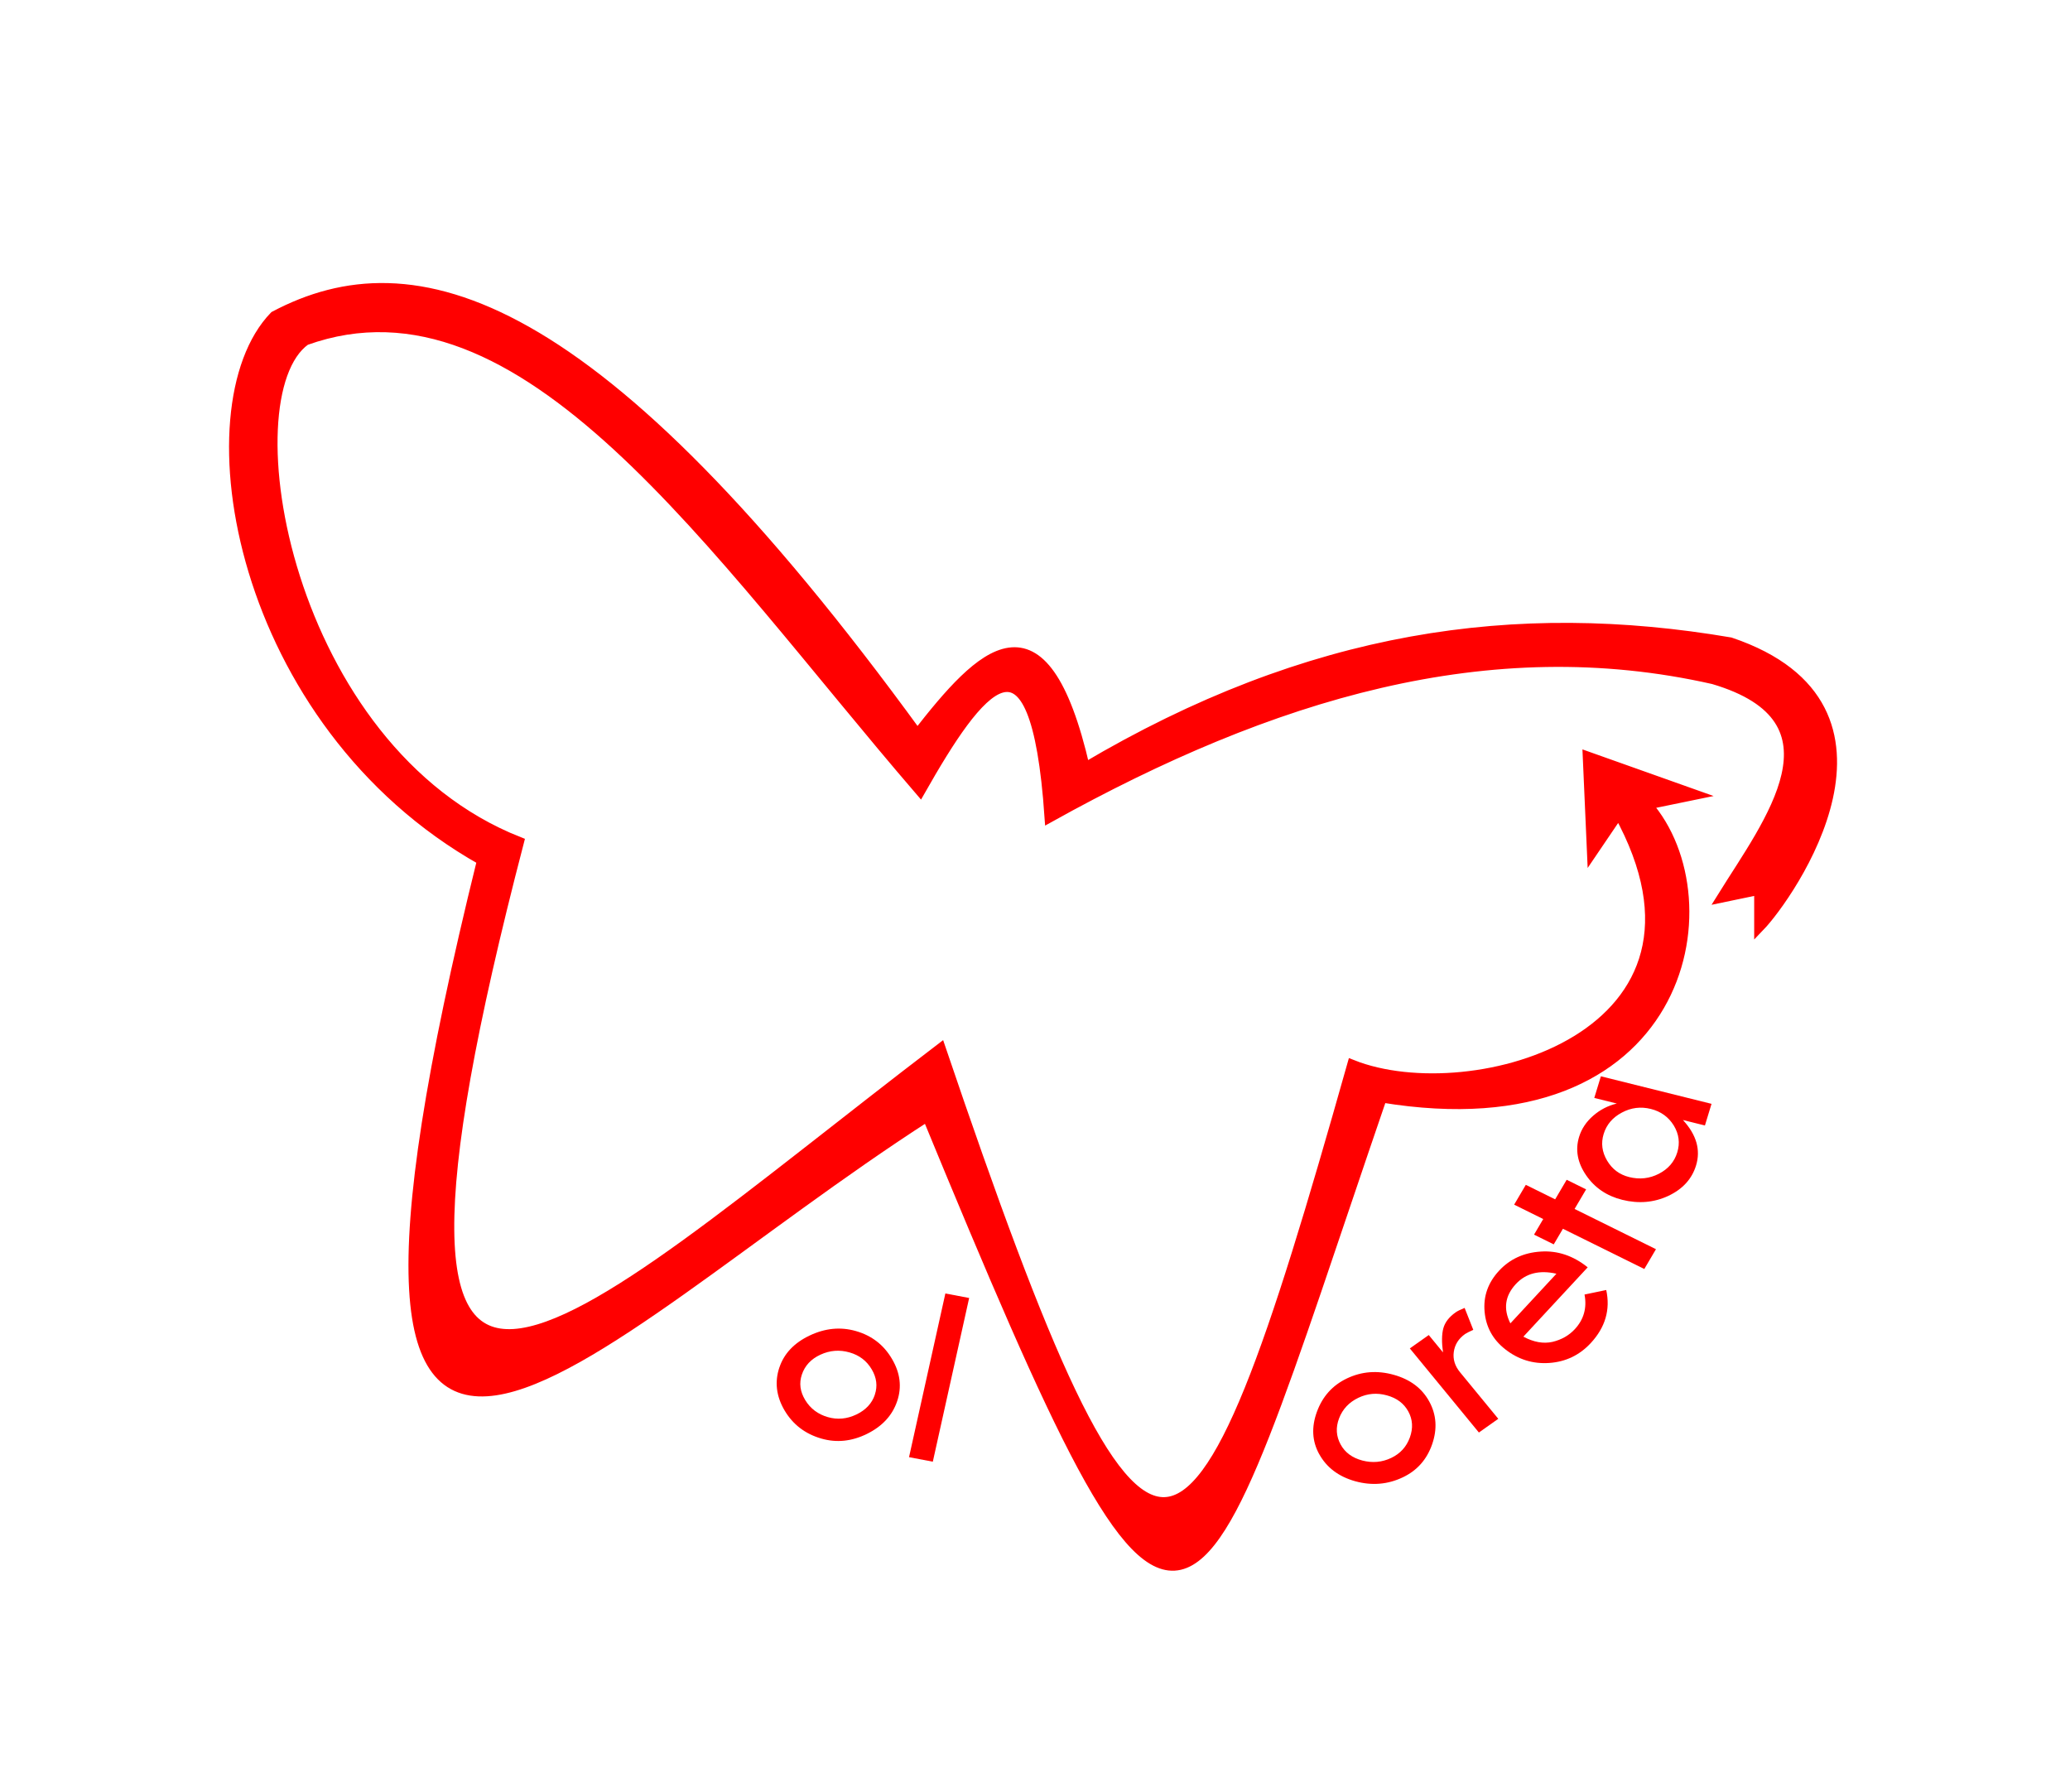
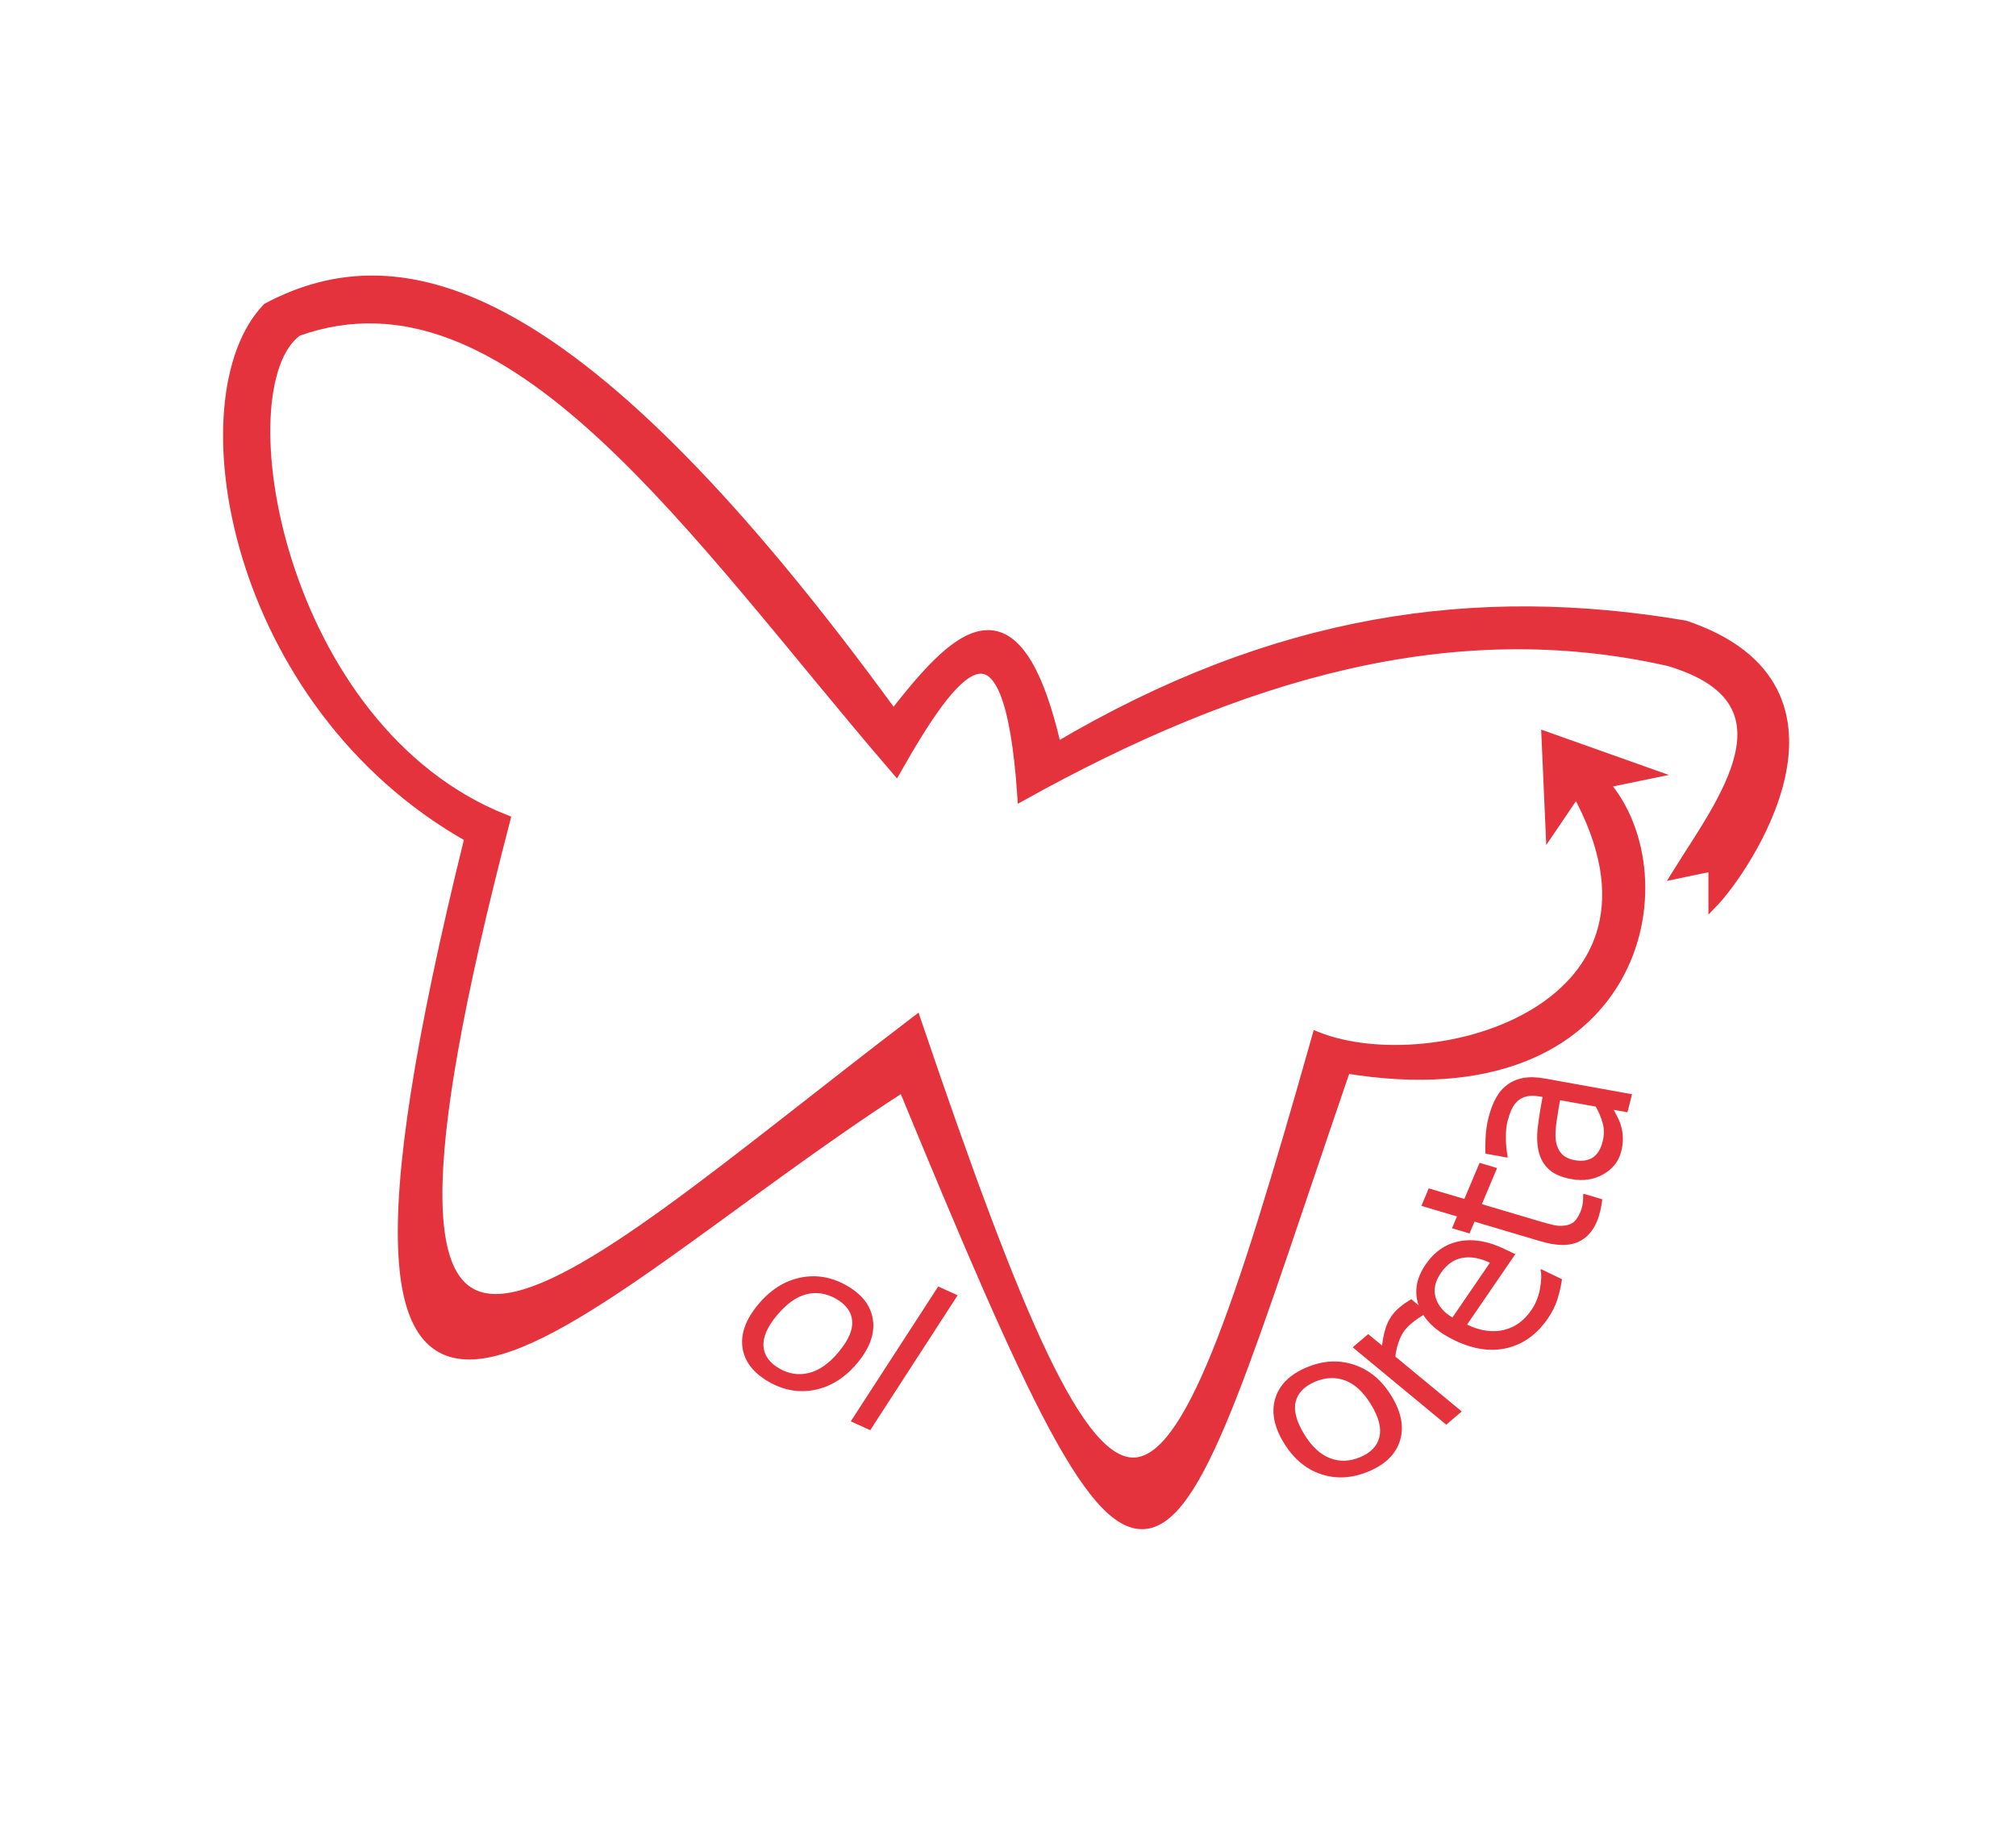
- <svg xmlns="http://www.w3.org/2000/svg" width="52mm" height="45mm" viewBox="0 0 52 45" version="1.1" id="svg5">
+ <svg xmlns="http://www.w3.org/2000/svg" width="52mm" height="47mm" viewBox="0 0 52 47" version="1.1" id="svg5">
  <defs id="defs2" />
-   <g id="layer1">
-     <g aria-label="Volvoreta" transform="matrix(0.5881469,-0.318403,0.3364567,0.5392712,6.922156,22.767)" id="text1053" style="font-size:10.583px;line-height:1.25;display:inline;fill:#ff0000;stroke-width:0.265">
-       <path d="m 22.412,38.738 q 0.047,-0.872 0.77,-1.511 0.728,-0.644 1.621,-0.596 0.919,0.05 1.569,0.757 0.65,0.703 0.602,1.595 -0.048,0.898 -0.761,1.548 -0.708,0.645 -1.59,0.597 -0.944,-0.051 -1.604,-0.764 -0.655,-0.713 -0.606,-1.627 z m 3.695,0.199 q 0.029,-0.542 -0.362,-0.961 -0.391,-0.425 -0.959,-0.455 -0.583,-0.031 -1.028,0.353 -0.44,0.38 -0.47,0.942 -0.029,0.537 0.372,0.962 0.407,0.426 0.979,0.456 0.557,0.03 0.998,-0.36 0.44,-0.39 0.47,-0.937 z" style="font-family:'Tw Cen MT';-inkscape-font-specification:'Tw Cen MT'" id="path1393" />
-       <path d="m 28.282,36.663 0.109,0.872 v 0 q 0.232,-0.56 0.485,-0.826 0.258,-0.272 0.714,-0.329 0.128,-0.016 0.377,0.015 l -0.16,0.926 q -0.263,-0.019 -0.345,-0.009 -0.451,0.057 -0.719,0.413 -0.263,0.351 -0.204,0.822 l 0.294,2.343 -0.892,0.112 -0.53,-4.23 z" style="font-family:'Tw Cen MT';-inkscape-font-specification:'Tw Cen MT'" id="path1395" />
-       <path d="m 34.704,37.302 -3.434,1.201 q 0.329,0.58 0.825,0.73 0.499,0.143 0.967,-0.021 0.722,-0.253 1,-1.023 l 0.783,0.252 q -0.382,1.146 -1.552,1.556 -0.898,0.314 -1.717,-0.089 -0.82,-0.403 -1.139,-1.315 -0.299,-0.854 0.093,-1.691 0.394,-0.844 1.277,-1.153 0.868,-0.304 1.711,0.118 0.841,0.417 1.187,1.435 z m -3.583,0.493 2.458,-0.86 q -0.7,-0.686 -1.5,-0.406 -0.873,0.305 -0.959,1.266 z" style="font-family:'Tw Cen MT';-inkscape-font-specification:'Tw Cen MT'" id="path1397" />
-       <path d="m 33.605,33.733 0.767,-0.47 0.648,1.058 0.758,-0.464 0.429,0.701 -0.758,0.464 1.797,2.935 -0.767,0.47 -1.797,-2.935 -0.604,0.37 -0.435,-0.71 0.604,-0.37 z" style="font-family:'Tw Cen MT';-inkscape-font-specification:'Tw Cen MT'" id="path1399" />
-       <path d="m 38.289,31.528 0.642,-0.629 2.984,3.045 -0.642,0.629 -0.593,-0.605 q 0.208,1.15 -0.486,1.829 -0.602,0.59 -1.493,0.537 -0.887,-0.057 -1.549,-0.732 -0.626,-0.639 -0.664,-1.534 -0.038,-0.903 0.541,-1.471 0.358,-0.351 0.871,-0.47 0.513,-0.119 0.997,0.021 z m 1.586,1.449 q -0.409,-0.417 -0.997,-0.419 -0.592,-0.006 -1.009,0.403 -0.406,0.398 -0.419,0.99 -0.013,0.592 0.377,0.99 0.423,0.432 1.015,0.445 0.592,0.013 1.013,-0.399 0.417,-0.409 0.423,-1.001 0.002,-0.596 -0.403,-1.009 z" style="font-family:'Tw Cen MT';-inkscape-font-specification:'Tw Cen MT'" id="path1401" />
-       <path d="m 17.474,35.68 q 0.203,-0.617 0.872,-0.944 0.675,-0.33 1.341,-0.133 0.686,0.202 1.042,0.828 0.358,0.622 0.15,1.254 -0.209,0.635 -0.873,0.972 -0.659,0.334 -1.318,0.14 -0.705,-0.208 -1.068,-0.84 -0.359,-0.631 -0.147,-1.277 z m 2.758,0.814 q 0.126,-0.383 -0.09,-0.755 -0.215,-0.376 -0.638,-0.501 -0.435,-0.129 -0.846,0.067 -0.406,0.193 -0.536,0.591 -0.125,0.38 0.098,0.758 0.226,0.379 0.654,0.505 0.416,0.123 0.824,-0.077 0.408,-0.2 0.535,-0.587 z" style="font-size:10.583px;line-height:1.25;font-family:'Tw Cen MT';-inkscape-font-specification:'Tw Cen MT';display:inline;fill:#ff0000;stroke-width:0.201" id="path1387" transform="matrix(1.10387,0.6517605,-0.6704726,1.172027,11.5411,-27.65978)" />
-       <path d="m 22.273,33.486 0.688,0.134 -1.051,4.863 -0.688,-0.134 z" style="font-size:10.583px;line-height:1.25;font-family:'Tw Cen MT';-inkscape-font-specification:'Tw Cen MT';display:inline;fill:#ff0000;stroke-width:0.201" id="path1389" transform="matrix(1.10387,0.6517605,-0.6704726,1.172027,11.5411,-27.65978)" />
+   <g id="layer2">
+     <path style="display:inline;fill:#E4333C;fill-opacity:1;stroke:#E4333C;stroke-width:0.265px;stroke-linecap:butt;stroke-linejoin:miter;stroke-opacity:1" d="m 44.199,22.341 -0.928,0.193 c 1.153,-1.856 3.219,-4.465 -0.228,-5.481 -5.646,-1.279 -11.115,0.381 -16.671,3.467 -0.359,-5.22 -1.8,-3.227 -3.257,-0.665 -5.2,-6.044 -9.946,-13.288 -15.445,-11.313 -1.982,1.417 -0.502,10.295 5.359,12.608 -4.884,18.746 1.032,12.494 10.597,5.193 5.268,15.525 6.303,14.723 10.347,0.411 3.009,1.192 9.797,-0.724 6.69,-6.339 l -0.665,0.981 -0.105,-2.382 2.662,0.946 -1.191,0.245 c 2.136,2.417 0.928,8.609 -6.654,7.355 C 29.731,42.075 29.96,44.195 23.297,28.031 14.52,33.677 6.854,42.889 12.117,21.605 5.976,18.149 4.679,10.242 6.899,7.946 10.372,6.105 14.933,7.306 23.045,18.453 c 1.595,-2.043 3.158,-3.714 4.203,0.841 5.647,-3.346 10.835,-4.067 16.216,-3.152 4.821,1.627 1.465,6.368 0.735,7.127 z" id="path870" />
+     <g aria-label=" ol     oreta" transform="matrix(0.8804057,0,0,0.7390061,4.129889,9.014607)" id="text1094" style="font-size:7.408px;line-height:0;font-family:Verdana;-inkscape-font-specification:Verdana;display:inline;stroke-width:0.265">
+       <path d="m 20.432,35.379 q -0.537,0.772 -1.244,0.944 -0.707,0.172 -1.371,-0.291 -0.67,-0.466 -0.756,-1.188 -0.082,-0.72 0.455,-1.492 0.537,-0.772 1.241,-0.946 0.709,-0.174 1.379,0.292 0.665,0.462 0.748,1.187 0.085,0.722 -0.452,1.494 z m -0.549,-0.382 q 0.427,-0.614 0.393,-1.078 -0.032,-0.467 -0.459,-0.764 -0.433,-0.301 -0.882,-0.168 -0.444,0.132 -0.871,0.746 -0.413,0.594 -0.387,1.069 0.028,0.473 0.458,0.772 0.424,0.295 0.875,0.16 0.456,-0.136 0.873,-0.736 z" style="font-size:7.056px;line-height:1.25;fill:#E4333C" id="path1430" />
+       <path d="m 20.804,37.733 -0.569,-0.309 2.561,-4.709 0.569,0.309 z" style="font-size:7.056px;line-height:1.25;fill:#E4333C" id="path1432" />
+       <path d="m 36.085,36.557 q 0.424,0.839 0.239,1.543 -0.185,0.703 -0.908,1.068 -0.729,0.368 -1.405,0.1 -0.673,-0.27 -1.097,-1.109 -0.424,-0.839 -0.242,-1.541 0.183,-0.706 0.912,-1.075 0.723,-0.365 1.4,-0.094 0.676,0.268 1.1,1.108 z m -0.597,0.301 q -0.337,-0.667 -0.762,-0.858 -0.426,-0.194 -0.89,0.041 -0.47,0.238 -0.567,0.696 -0.095,0.453 0.242,1.121 0.326,0.646 0.757,0.849 0.429,0.2 0.897,-0.036 0.461,-0.233 0.556,-0.694 0.097,-0.466 -0.233,-1.118 z" style="font-size:7.056px;line-height:1.25;fill:#E4333C" id="path1434" />
+       <path d="m 37.127,33.625 -0.024,0.025 q -0.126,0.079 -0.233,0.167 -0.107,0.084 -0.237,0.216 -0.21,0.214 -0.31,0.507 -0.103,0.291 -0.134,0.622 l 1.946,1.917 -0.455,0.461 -2.741,-2.701 0.455,-0.461 0.405,0.399 q 0.05,-0.492 0.165,-0.791 0.115,-0.303 0.33,-0.521 0.118,-0.12 0.179,-0.167 0.058,-0.049 0.182,-0.14 z" style="font-size:7.056px;line-height:1.25;fill:#E4333C" id="path1436" />
+       <path d="m 39.704,31.588 -1.414,2.458 q 0.308,0.177 0.591,0.217 0.28,0.038 0.519,-0.039 0.233,-0.073 0.426,-0.244 0.195,-0.174 0.343,-0.431 0.196,-0.34 0.259,-0.761 0.062,-0.425 0.015,-0.647 l 0.017,-0.03 0.612,0.352 q -0.044,0.352 -0.133,0.694 -0.089,0.342 -0.277,0.668 -0.477,0.83 -1.193,1.038 -0.719,0.207 -1.546,-0.269 -0.818,-0.471 -1.043,-1.192 -0.223,-0.724 0.196,-1.453 0.388,-0.675 0.992,-0.813 0.605,-0.141 1.331,0.277 z m -0.744,0.299 q -0.444,-0.251 -0.813,-0.169 -0.367,0.079 -0.625,0.527 -0.259,0.451 -0.148,0.873 0.113,0.419 0.487,0.681 z" style="font-size:7.056px;line-height:1.25;fill:#E4333C" id="path1438" />
+       <path d="m 42.252,29.672 q -0.015,0.188 -0.059,0.403 -0.042,0.212 -0.098,0.371 -0.197,0.555 -0.598,0.739 -0.401,0.183 -1.06,-0.05 l -1.929,-0.683 -0.146,0.412 -0.513,-0.182 0.146,-0.412 -1.043,-0.369 0.216,-0.611 1.043,0.369 0.446,-1.26 0.513,0.182 -0.446,1.26 1.653,0.585 q 0.286,0.101 0.453,0.146 0.164,0.043 0.331,0.015 0.155,-0.025 0.261,-0.127 0.103,-0.106 0.194,-0.363 0.053,-0.149 0.068,-0.327 0.012,-0.178 0.008,-0.26 l 0.011,-0.032 z" style="font-size:7.056px;line-height:1.25;fill:#E4333C" id="path1440" />
+       <path d="m 43.124,26.004 -0.135,0.63 -0.401,-0.086 q 0.039,0.096 0.113,0.264 0.071,0.163 0.103,0.311 0.044,0.175 0.05,0.391 0.01,0.217 -0.049,0.493 -0.109,0.509 -0.521,0.79 -0.413,0.282 -0.935,0.17 -0.428,-0.091 -0.652,-0.33 -0.227,-0.242 -0.305,-0.615 -0.078,-0.376 -0.029,-0.869 0.049,-0.493 0.14,-1.052 l -0.098,-0.021 q -0.216,-0.046 -0.374,0.001 -0.157,0.044 -0.268,0.168 -0.106,0.118 -0.174,0.301 -0.067,0.183 -0.111,0.388 -0.053,0.249 -0.051,0.57 -0.002,0.32 0.053,0.674 l -0.007,0.034 -0.643,-0.138 q -0.011,-0.196 0.003,-0.559 0.014,-0.363 0.087,-0.704 0.085,-0.398 0.215,-0.676 0.127,-0.283 0.332,-0.465 0.2,-0.179 0.47,-0.238 0.27,-0.059 0.634,0.019 z m -1.061,0.432 -1.048,-0.224 q -0.045,0.293 -0.096,0.695 -0.05,0.398 -0.035,0.641 0.019,0.289 0.148,0.493 0.126,0.203 0.412,0.264 0.323,0.069 0.53,-0.091 0.203,-0.161 0.289,-0.562 0.071,-0.334 0.002,-0.637 -0.072,-0.304 -0.204,-0.579 z" style="font-size:7.056px;line-height:1.25;fill:#E4333C" id="path1442" />
    </g>
  </g>
-   <g id="layer2">
-     <path style="fill:#ff0000;fill-opacity:1;stroke:#ff0000;stroke-width:0.265px;stroke-linecap:butt;stroke-linejoin:miter;stroke-opacity:1" d="m 44.199,22.341 -0.928,0.193 c 1.153,-1.856 3.219,-4.465 -0.228,-5.481 -5.646,-1.279 -11.115,0.381 -16.671,3.467 -0.359,-5.22 -1.8,-3.227 -3.257,-0.665 -5.2,-6.044 -9.946,-13.288 -15.445,-11.313 -1.982,1.417 -0.502,10.295 5.359,12.608 -4.884,18.746 1.032,12.494 10.597,5.193 5.268,15.525 6.303,14.723 10.347,0.411 3.009,1.192 9.797,-0.724 6.69,-6.339 l -0.665,0.981 -0.105,-2.382 2.662,0.946 -1.191,0.245 c 2.136,2.417 0.928,8.609 -6.654,7.355 C 29.731,42.075 29.96,44.195 23.297,28.031 14.52,33.677 6.854,42.889 12.117,21.605 5.976,18.149 4.679,10.242 6.899,7.946 10.372,6.105 14.933,7.306 23.045,18.453 c 1.595,-2.043 3.158,-3.714 4.203,0.841 5.647,-3.346 10.835,-4.067 16.216,-3.152 4.821,1.627 1.465,6.368 0.735,7.127 z" id="path870" />
-   </g>
</svg>
